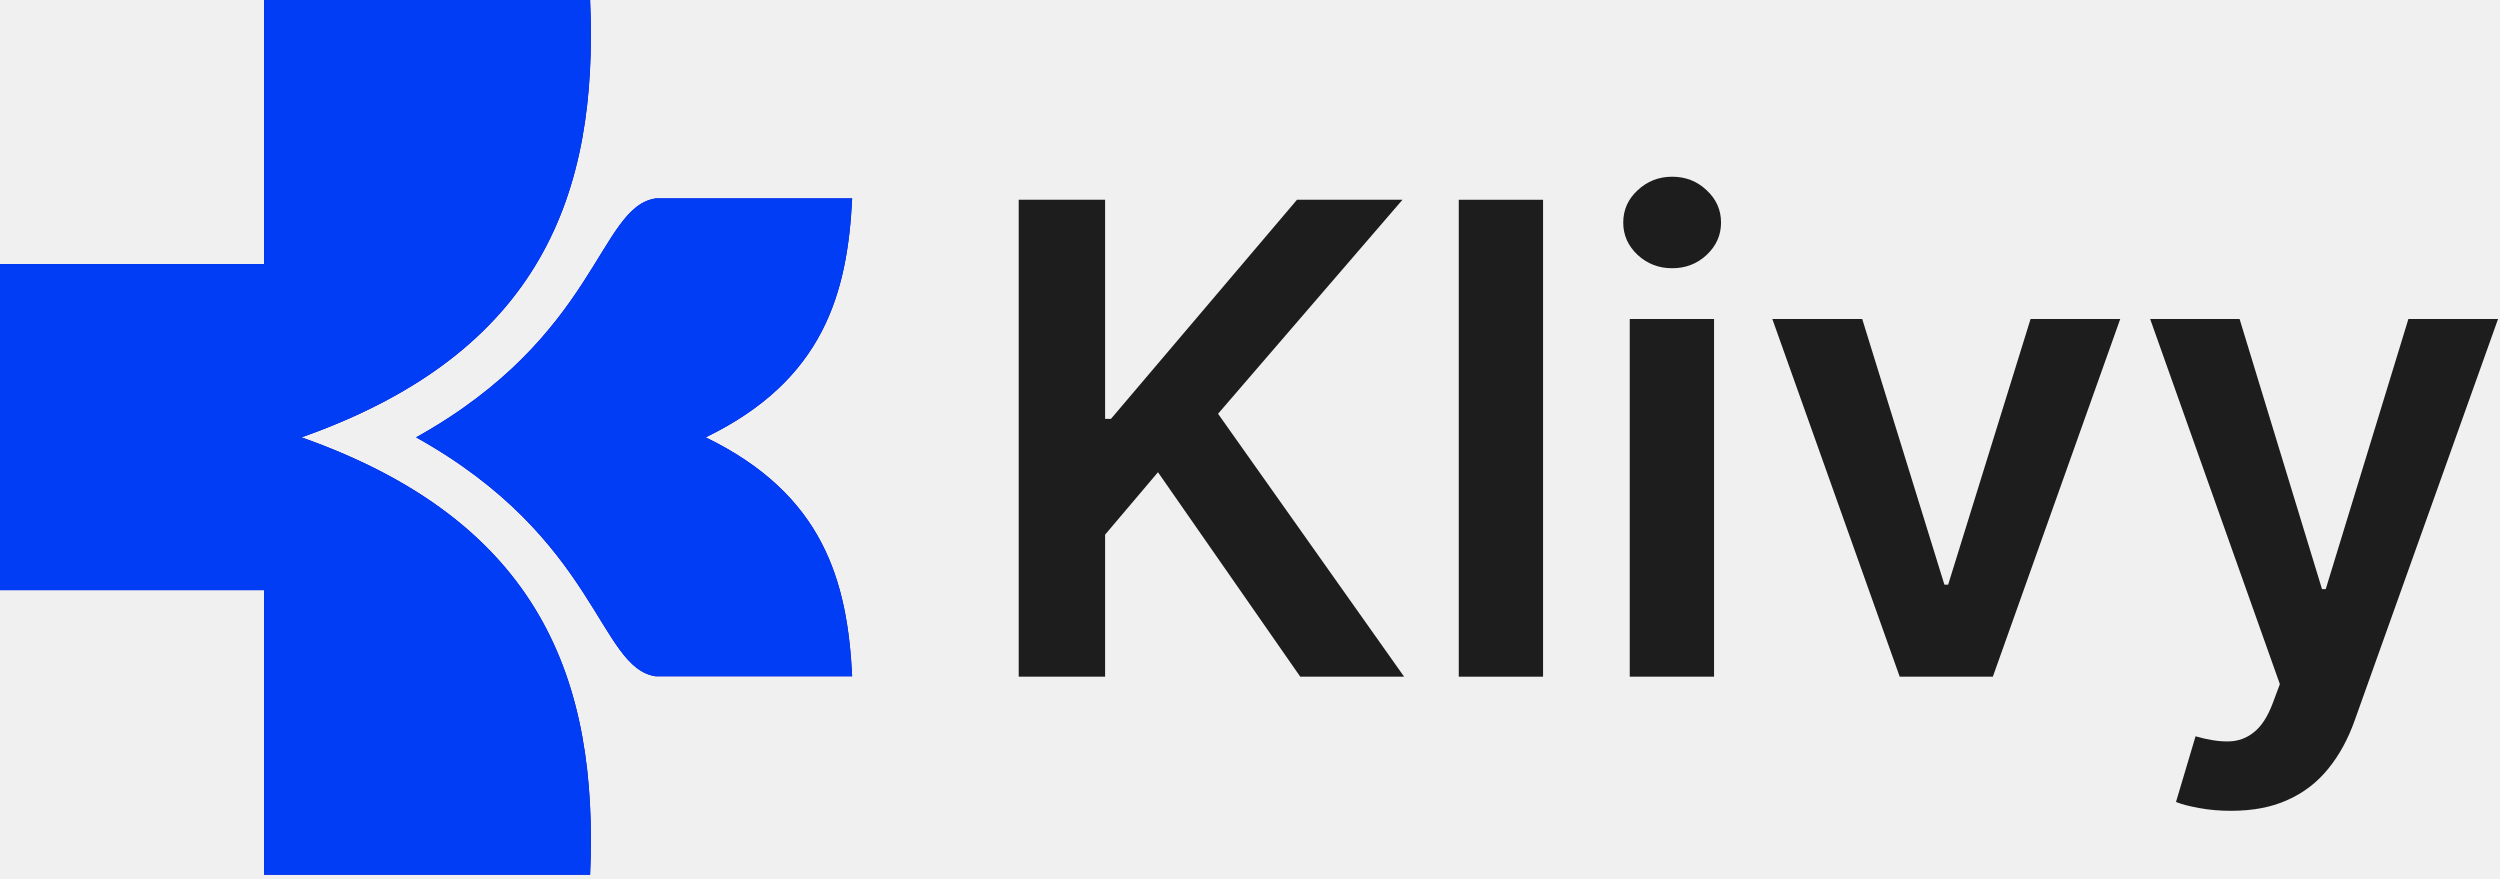
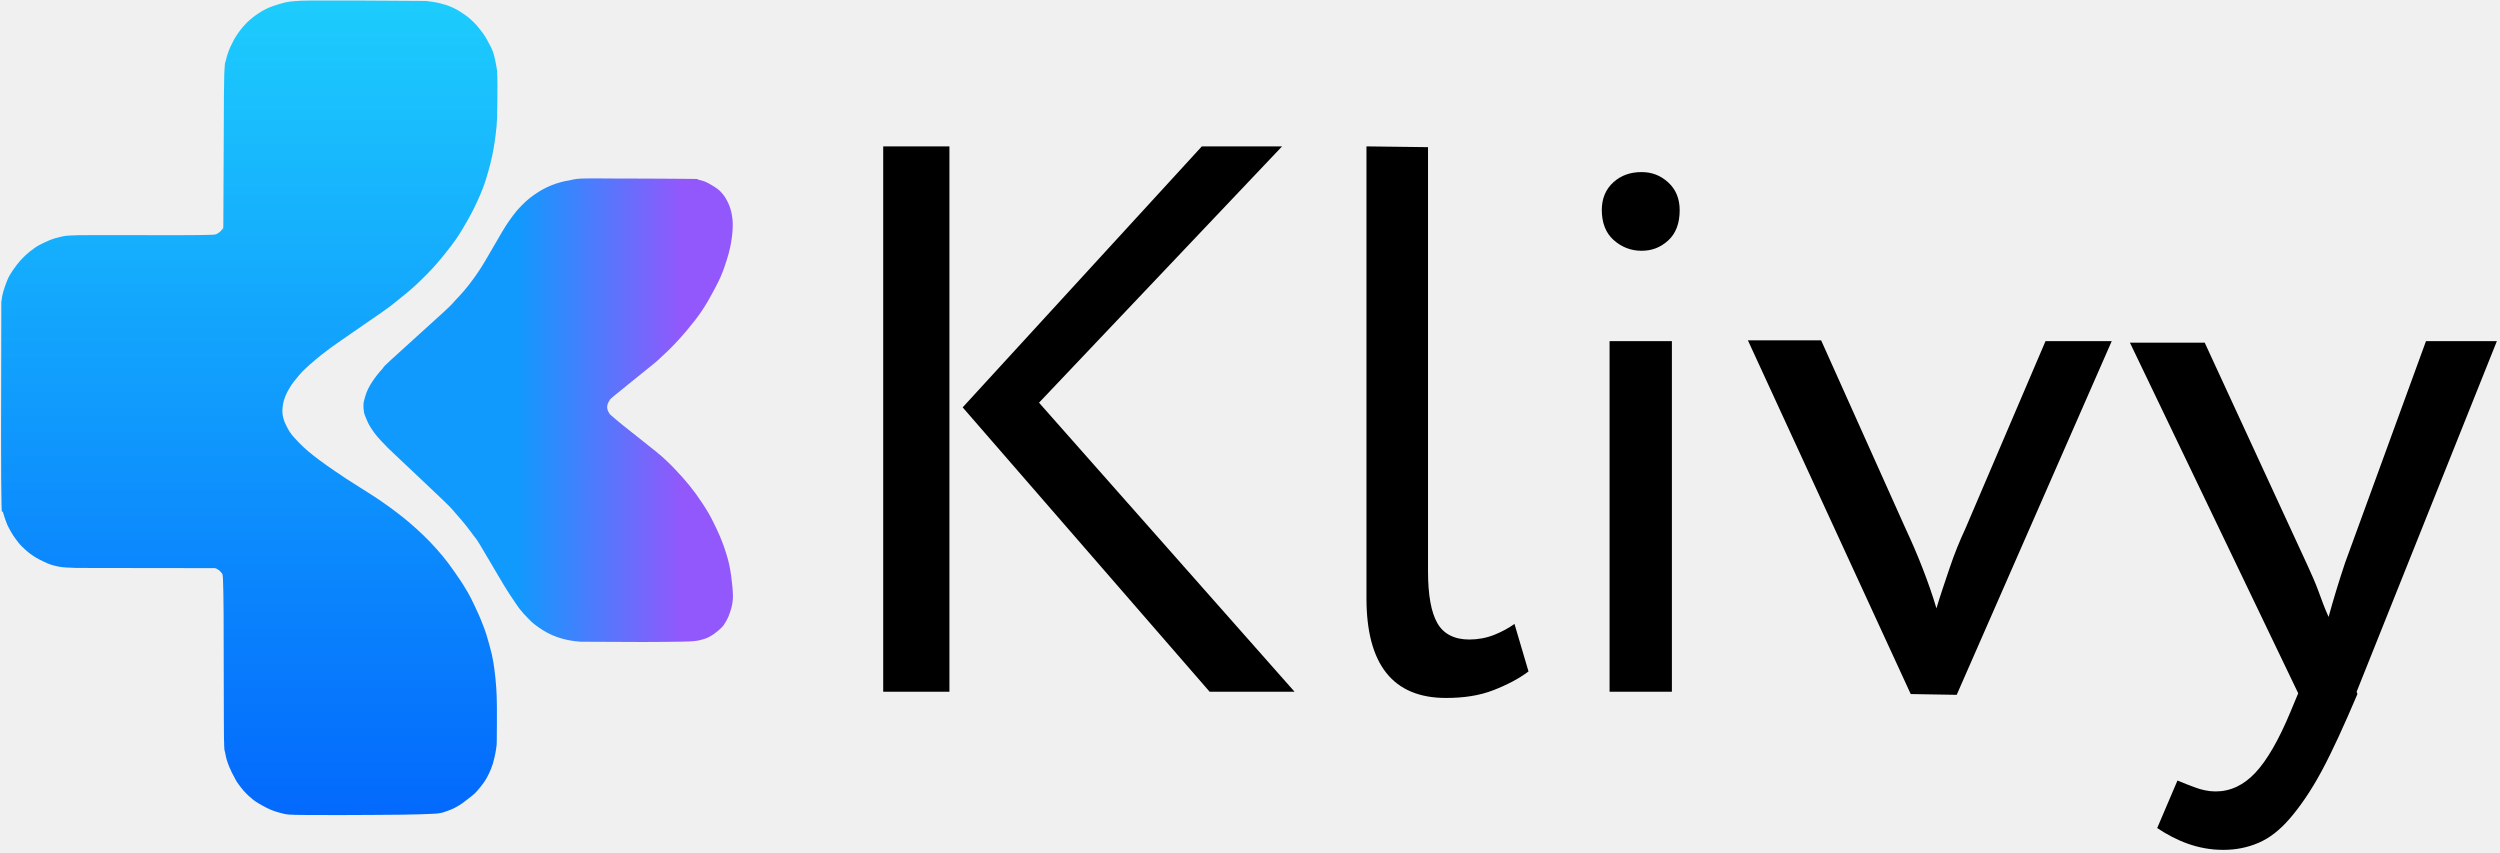
- <svg xmlns="http://www.w3.org/2000/svg" width="481" height="169" viewBox="0 0 481 169" fill="none">
-   <path d="M113.536 0C115.175 37.292 104.117 67.863 58 84.147C104.117 100.433 115.175 131.003 113.536 168.295H50.812V113.536H0V50.812H50.812V0H113.536Z" fill="#0000C9" />
-   <path d="M113.536 0C115.175 37.292 104.117 67.863 58 84.147C104.117 100.433 115.175 131.003 113.536 168.295H50.812V113.536H0V50.812H50.812V0H113.536Z" fill="url(#paint0_linear_9_9)" />
-   <path d="M163.955 38.177C163.056 56.462 158.465 73.127 135.771 84.146C158.465 95.165 163.056 111.834 163.955 130.119H126.164C115.121 128.486 115.046 103.635 80.063 84.148C115.046 64.661 115.121 39.809 126.164 38.177H163.955Z" fill="#0000C9" />
-   <path d="M163.955 38.177C163.056 56.462 158.465 73.127 135.771 84.146C158.465 95.165 163.056 111.834 163.955 130.119H126.164C115.121 128.486 115.046 103.635 80.063 84.148C115.046 64.661 115.121 39.809 126.164 38.177H163.955Z" fill="url(#paint1_linear_9_9)" />
-   <path d="M429.236 156C427.026 156 424.98 155.821 423.098 155.462C421.246 155.134 419.768 154.746 418.662 154.297L422.426 141.663C424.786 142.35 426.891 142.678 428.743 142.649C430.595 142.619 432.223 142.036 433.627 140.901C435.06 139.796 436.27 137.944 437.256 135.346L438.645 131.627L413.689 61.375H430.894L446.754 113.347H447.471L463.376 61.375H480.626L453.071 138.527C451.787 142.171 450.085 145.292 447.964 147.891C445.843 150.519 443.245 152.52 440.168 153.894C437.121 155.298 433.477 156 429.236 156Z" fill="#1D1D1D" />
-   <path d="M407.932 61.375L383.424 130.193H365.503L340.995 61.375H358.29L374.105 112.496H374.822L390.682 61.375H407.932Z" fill="#1D1D1D" />
-   <path d="M313.564 130.193V61.375H329.783V130.193H313.564ZM321.719 51.608C319.15 51.608 316.94 50.757 315.088 49.054C313.236 47.322 312.31 45.246 312.31 42.826C312.31 40.377 313.236 38.301 315.088 36.599C316.94 34.866 319.15 34 321.719 34C324.317 34 326.528 34.866 328.35 36.599C330.201 38.301 331.127 40.377 331.127 42.826C331.127 45.246 330.201 47.322 328.35 49.054C326.528 50.757 324.317 51.608 321.719 51.608Z" fill="#1D1D1D" />
-   <path d="M296.886 38.435V130.193H280.667V38.435H296.886Z" fill="#1D1D1D" />
-   <path d="M196 130.193V38.435H212.622V80.596H213.742L249.54 38.435H269.836L234.352 79.61L270.15 130.193H250.167L222.793 90.856L212.622 102.863V130.193H196Z" fill="#1D1D1D" />
+ <svg xmlns="http://www.w3.org/2000/svg" width="783" height="267" viewBox="0 0 783 267" fill="none">
+   <g clip-path="url(#clip0_46_10)">
+     <path d="M325.42 126.122L405.452 216.646H378.856L301.508 127.586L376.416 45.846H401.548L325.42 126.122ZM276.62 45.846H297.36V216.646H276.62V45.846ZM427.978 45.846L447.254 46.09V178.826C447.254 186.39 448.23 191.758 450.182 195.174C452.134 198.59 455.55 200.298 460.186 200.298C462.87 200.298 465.554 199.81 467.994 198.834C470.434 197.858 472.63 196.638 474.338 195.418L478.73 210.302C475.802 212.498 472.142 214.45 467.75 216.158C463.358 217.866 458.478 218.598 452.866 218.598C436.274 218.598 427.978 208.106 427.978 187.366V45.846ZM504.116 106.846H523.636V216.646H504.116V106.846ZM501.676 65.61V65.854C501.676 62.194 502.896 59.266 505.336 57.07C507.776 54.874 510.704 53.898 514.12 53.898C517.292 53.898 519.976 54.874 522.416 57.07C524.856 59.266 526.076 62.194 526.076 65.854C526.076 70.002 524.856 73.174 522.416 75.37C519.976 77.566 517.292 78.542 514.12 78.542C510.704 78.542 507.776 77.322 505.336 75.126C502.896 72.93 501.676 69.758 501.676 65.61ZM612.837 217.622L598.441 217.378L547.445 106.602H570.381L596.977 165.894C598.685 169.554 600.393 173.458 602.101 177.85C603.809 182.242 605.273 186.39 606.493 190.538C607.713 186.39 609.177 182.242 610.641 177.85C612.105 173.458 613.813 169.31 615.521 165.65L640.653 106.846H661.393L612.837 217.622ZM738.1 216.646L738.344 217.378C734.196 227.138 730.536 235.19 727.12 241.534C723.704 247.878 720.288 252.758 717.116 256.418C713.944 260.078 710.772 262.518 707.356 263.982C703.94 265.446 700.28 266.178 696.376 266.178C692.228 266.178 688.568 265.446 685.152 264.226C681.736 263.006 678.564 261.298 675.636 259.346L681.98 244.462C683.688 245.194 685.64 245.926 687.592 246.658C689.544 247.39 691.74 247.878 693.936 247.878C698.572 247.878 702.72 245.926 706.38 242.022C710.04 238.118 713.7 231.774 717.36 222.99L719.8 217.134L667.096 107.334H690.52L722.728 177.118C723.948 179.802 725.168 182.486 726.144 185.17C727.12 187.854 728.096 190.538 729.316 193.222C730.78 187.854 732.488 182.242 734.44 176.386L759.816 106.846H782.02L738.1 216.646Z" fill="black" />
+     <g clip-path="url(#clip1_46_10)">
+       <path d="M112.311 0.165C116.143 0.185 127.845 0.244 131.461 0.28C135.078 0.317 133.131 0.295 134.012 0.381C134.892 0.467 135.939 0.64 136.744 0.793C137.547 0.948 138.176 1.123 138.834 1.31C139.492 1.496 139.939 1.603 140.689 1.912C141.441 2.22 142.392 2.609 143.344 3.16C144.293 3.71 145.655 4.671 146.395 5.214C147.136 5.757 147.319 5.983 147.787 6.42C148.255 6.857 148.603 7.142 149.202 7.835C149.8 8.528 150.824 9.811 151.378 10.58C151.934 11.348 152.141 11.767 152.53 12.444C152.918 13.12 153.416 14.062 153.704 14.639C153.993 15.216 154.074 15.4 154.262 15.908C154.448 16.416 154.618 16.821 154.827 17.686C155.038 18.548 155.378 20.226 155.523 21.087C155.668 21.95 155.653 21.973 155.698 22.855C155.742 23.738 155.792 24.087 155.792 26.382C155.79 28.675 155.775 34.042 155.691 36.618C155.605 39.197 155.478 40.117 155.28 41.846C155.084 43.573 154.791 45.417 154.509 46.987C154.225 48.557 153.96 49.753 153.581 51.266C153.201 52.777 152.647 54.71 152.23 56.056C151.813 57.404 151.526 58.195 151.076 59.345C150.626 60.495 150.12 61.678 149.531 62.954C148.943 64.231 148.315 65.562 147.548 67.005C146.78 68.449 145.723 70.281 144.925 71.616C144.127 72.95 143.593 73.819 142.762 75.01C141.929 76.201 140.89 77.544 139.929 78.763C138.969 79.982 137.97 81.203 136.996 82.324C136.021 83.447 135.207 84.341 134.084 85.494C132.961 86.649 131.426 88.162 130.261 89.247C129.095 90.332 128.221 91.061 127.092 92.005C125.964 92.948 124.724 93.951 123.491 94.908C122.258 95.863 122.462 95.787 119.689 97.737C116.916 99.688 109.717 104.612 106.852 106.611C103.986 108.61 103.826 108.732 102.493 109.735C101.159 110.736 100.013 111.645 98.846 112.623C97.677 113.603 96.344 114.793 95.484 115.609C94.621 116.424 94.259 116.858 93.68 117.516C93.101 118.172 92.485 118.925 92.01 119.551C91.537 120.178 91.199 120.686 90.836 121.273C90.473 121.859 90.124 122.474 89.834 123.07C89.543 123.665 89.294 124.262 89.097 124.848C88.899 125.433 88.755 125.956 88.646 126.58C88.536 127.203 88.454 128.003 88.44 128.591C88.425 129.176 88.495 129.651 88.561 130.098C88.627 130.545 88.719 130.873 88.839 131.273C88.958 131.673 88.989 131.87 89.28 132.495C89.57 133.12 90.091 134.252 90.579 135.02C91.065 135.789 91.463 136.28 92.201 137.108C92.94 137.936 94.034 139.078 95.009 139.99C95.983 140.902 96.851 141.636 98.049 142.583C99.246 143.528 100.458 144.439 102.196 145.668C103.935 146.896 106.135 148.419 108.482 149.96C110.829 151.499 114.354 153.666 116.278 154.91C118.202 156.153 118.692 156.483 120.029 157.42C121.366 158.357 122.93 159.484 124.301 160.531C125.669 161.579 126.85 162.507 128.241 163.701C129.634 164.896 131.234 166.319 132.655 167.698C134.074 169.077 135.451 170.497 136.763 171.974C138.076 173.452 139.296 174.933 140.528 176.559C141.759 178.186 143.279 180.445 144.151 181.732C145.024 183.019 145.207 183.357 145.759 184.284C146.313 185.209 146.776 185.922 147.47 187.289C148.165 188.655 149.289 191.068 149.922 192.485C150.555 193.9 150.865 194.732 151.269 195.784C151.673 196.835 151.891 197.292 152.347 198.794C152.802 200.295 153.589 203.007 154.003 204.793C154.417 206.581 154.596 207.786 154.83 209.517C155.065 211.249 155.277 213.221 155.409 215.185C155.543 217.151 155.597 218.489 155.627 221.31C155.656 224.13 155.612 230.034 155.587 232.111C155.562 234.187 155.539 233.191 155.477 233.77C155.414 234.35 155.391 234.697 155.21 235.591C155.027 236.483 154.73 238.004 154.382 239.126C154.034 240.247 153.587 241.343 153.124 242.319C152.661 243.297 152.212 244.096 151.602 244.99C150.992 245.884 150.087 246.981 149.469 247.68C148.852 248.379 148.694 248.526 147.897 249.186C147.101 249.844 145.477 251.068 144.691 251.637C143.903 252.205 143.654 252.318 143.175 252.595C142.697 252.873 142.363 253.057 141.823 253.3C141.283 253.541 140.607 253.818 139.937 254.047C139.268 254.275 138.653 254.525 137.804 254.67C136.955 254.814 136.848 254.83 134.844 254.913C132.841 254.994 130.538 255.099 125.786 255.16C121.034 255.221 111.373 255.264 106.336 255.279C101.301 255.292 98.213 255.273 95.571 255.248C92.928 255.221 91.779 255.231 90.485 255.124C89.192 255.015 88.653 254.809 87.811 254.598C86.97 254.387 86.168 254.128 85.433 253.852C84.698 253.579 84.152 253.331 83.398 252.952C82.645 252.571 81.57 251.965 80.912 251.573C80.254 251.179 79.969 250.986 79.45 250.588C78.929 250.19 78.329 249.687 77.794 249.188C77.262 248.688 76.752 248.163 76.249 247.588C75.747 247.012 75.18 246.278 74.781 245.732C74.382 245.186 74.215 244.935 73.854 244.31C73.493 243.683 72.965 242.685 72.617 241.979C72.269 241.273 72.037 240.757 71.767 240.077C71.496 239.398 71.206 238.639 70.993 237.902C70.782 237.165 70.629 236.368 70.499 235.655C70.37 234.941 70.283 235.477 70.217 233.618C70.149 231.759 70.133 231.309 70.103 224.5C70.072 217.692 70.07 199.716 70.034 192.769C69.996 185.819 69.931 184.927 69.879 182.809C69.824 180.691 69.809 180.645 69.711 180.063C69.612 179.479 69.434 179.53 69.284 179.314C69.133 179.099 68.985 178.926 68.815 178.773C68.644 178.619 68.505 178.515 68.258 178.392C68.011 178.268 67.894 178.106 67.332 178.031C66.768 177.955 71.414 177.961 64.878 177.938C58.343 177.915 35.164 177.912 28.121 177.892C21.079 177.872 24.11 177.864 22.624 177.818C21.139 177.77 20.2 177.735 19.208 177.608C18.215 177.481 17.389 177.252 16.674 177.059C15.957 176.868 15.63 176.755 14.911 176.454C14.192 176.152 13.119 175.644 12.357 175.245C11.597 174.845 10.981 174.478 10.349 174.059C9.716 173.641 9.17 173.237 8.569 172.732C7.967 172.228 7.23 171.527 6.74 171.032C6.249 170.537 6.059 170.316 5.627 169.763C5.194 169.209 4.62 168.449 4.143 167.711C3.665 166.974 3.136 166.05 2.767 165.341C2.397 164.63 2.234 164.282 1.924 163.454C1.616 162.624 1.154 161.263 0.912 160.366C0.671 159.469 0.57 162.022 0.475 158.072C0.378 154.123 0.346 146.73 0.335 136.67C0.323 126.611 0.384 104.782 0.407 97.717C0.43 90.651 0.369 95.347 0.475 94.278C0.579 93.211 0.73 92.394 1.03 91.309C1.331 90.224 1.941 88.62 2.277 87.767C2.613 86.916 2.768 86.704 3.05 86.195C3.332 85.689 3.593 85.278 3.967 84.727C4.341 84.175 4.874 83.433 5.297 82.887C5.719 82.341 6.077 81.917 6.503 81.448C6.928 80.981 7.376 80.523 7.846 80.079C8.316 79.637 8.819 79.195 9.32 78.791C9.822 78.387 10.333 78.006 10.85 77.654C11.368 77.303 11.629 77.094 12.428 76.681C13.226 76.269 14.659 75.57 15.643 75.18C16.626 74.791 17.332 74.581 18.329 74.347C19.327 74.115 19.707 73.902 21.63 73.783C23.551 73.666 24.047 73.659 29.857 73.64C35.667 73.62 50.65 73.674 56.491 73.663C62.331 73.651 63.096 73.607 64.9 73.57C66.702 73.532 66.756 73.527 67.31 73.443C67.864 73.359 67.953 73.212 68.222 73.067C68.492 72.92 68.725 72.747 68.927 72.567C69.132 72.388 69.288 72.206 69.444 71.99C69.599 71.774 69.77 71.8 69.856 71.268C69.941 70.735 69.91 75.668 69.956 68.792C70.002 61.913 70.067 37.956 70.134 30.001C70.2 22.044 70.263 22.882 70.36 21.052C70.457 19.221 70.566 19.711 70.721 19.015C70.876 18.319 71.051 17.592 71.288 16.876C71.524 16.162 71.838 15.405 72.138 14.725C72.438 14.044 72.751 13.417 73.086 12.797C73.42 12.175 73.732 11.626 74.147 10.997C74.563 10.37 75.092 9.643 75.582 9.031C76.073 8.419 76.624 7.815 77.089 7.33C77.554 6.845 77.862 6.557 78.371 6.125C78.883 5.691 79.55 5.161 80.15 4.732C80.749 4.302 81.357 3.904 81.966 3.546C82.574 3.188 83.186 2.872 83.802 2.588C84.419 2.304 84.764 2.148 85.667 1.846C86.572 1.544 88.115 1.028 89.228 0.779C90.34 0.529 91.054 0.452 92.34 0.351C93.626 0.249 94.259 0.196 96.946 0.165C99.634 0.134 105.909 0.165 108.469 0.165C111.03 0.165 108.479 0.145 112.311 0.165Z" fill="url(#paint0_linear_46_10)" />
+       <path d="M197.211 55.917C201.061 55.936 213.028 55.969 216.596 56.026C220.164 56.083 217.929 56.12 218.619 56.257C219.306 56.396 220.048 56.589 220.726 56.853C221.403 57.118 222.035 57.473 222.684 57.846C223.332 58.217 224.106 58.71 224.615 59.083C225.125 59.454 225.352 59.665 225.741 60.078C226.13 60.49 226.584 61.019 226.95 61.557C227.316 62.093 227.647 62.692 227.939 63.296C228.231 63.901 228.488 64.518 228.702 65.181C228.915 65.843 229.085 66.496 229.217 67.268C229.349 68.04 229.466 68.881 229.495 69.811C229.523 70.743 229.484 71.786 229.39 72.856C229.294 73.927 229.131 75.124 228.928 76.237C228.725 77.351 228.501 78.344 228.176 79.537C227.85 80.729 227.374 82.228 226.973 83.391C226.572 84.554 226.242 85.44 225.776 86.516C225.308 87.591 224.841 88.543 224.165 89.841C223.489 91.139 222.455 93.036 221.72 94.304C220.985 95.573 220.404 96.477 219.751 97.448C219.1 98.421 218.589 99.119 217.804 100.139C217.021 101.16 215.9 102.547 215.047 103.568C214.195 104.587 213.554 105.32 212.688 106.263C211.823 107.207 210.817 108.269 209.854 109.227C208.893 110.184 207.841 111.167 206.918 112.01C205.994 112.854 206.746 112.297 204.317 114.289C201.89 116.28 194.598 122.087 192.354 123.964C190.112 125.842 191.172 125.188 190.857 125.557C190.544 125.925 190.578 125.946 190.471 126.176C190.364 126.405 190.268 126.674 190.219 126.933C190.17 127.192 190.148 127.459 190.173 127.733C190.196 128.005 190.252 128.285 190.362 128.572C190.475 128.859 190.674 129.207 190.842 129.453C191.01 129.701 190.702 129.46 191.375 130.054C192.049 130.647 192.572 131.151 194.885 133.018C197.197 134.885 203.01 139.441 205.254 141.259C207.496 143.075 207.379 143.037 208.34 143.918C209.3 144.798 210.134 145.636 211.02 146.547C211.903 147.457 212.83 148.459 213.651 149.379C214.472 150.299 215.232 151.193 215.944 152.073C216.657 152.95 217.245 153.711 217.928 154.649C218.61 155.588 219.362 156.675 220.038 157.704C220.713 158.733 221.397 159.817 221.977 160.828C222.559 161.838 222.975 162.657 223.524 163.766C224.073 164.873 224.747 166.271 225.27 167.474C225.792 168.676 226.249 169.834 226.661 170.979C227.073 172.124 227.449 173.334 227.743 174.342C228.038 175.35 228.221 176.054 228.425 177.026C228.631 177.998 228.816 179.043 228.978 180.17C229.139 181.296 229.298 182.71 229.395 183.789C229.49 184.868 229.548 185.861 229.555 186.644C229.561 187.429 229.522 187.843 229.433 188.495C229.344 189.146 229.245 189.765 229.021 190.557C228.796 191.348 228.429 192.46 228.089 193.25C227.748 194.04 227.324 194.748 226.976 195.299C226.628 195.85 226.478 196.073 226.002 196.551C225.525 197.031 224.683 197.734 224.116 198.176C223.55 198.618 223.092 198.918 222.602 199.207C222.111 199.495 221.68 199.706 221.169 199.908C220.658 200.107 220.142 200.261 219.535 200.407C218.929 200.553 218.579 200.689 217.532 200.784C216.484 200.878 215.954 200.92 213.25 200.97C210.545 201.018 206.255 201.067 201.302 201.072C196.349 201.077 186.874 201.019 183.533 200.995C180.193 200.972 182.073 200.993 181.26 200.929C180.445 200.863 179.553 200.764 178.655 200.604C177.756 200.442 176.808 200.241 175.865 199.964C174.92 199.687 173.948 199.357 172.995 198.938C172.042 198.52 171.07 198.012 170.147 197.453C169.226 196.894 168.197 196.16 167.458 195.584C166.721 195.009 166.292 194.56 165.72 194.001C165.147 193.44 164.484 192.732 164.019 192.221C163.556 191.711 163.346 191.471 162.937 190.938C162.528 190.407 162.429 190.332 161.562 189.031C160.693 187.729 159.585 186.174 157.729 183.129C155.871 180.084 151.975 173.313 150.417 170.763C148.86 168.213 149.124 168.845 148.384 167.825C147.645 166.804 146.905 165.79 145.982 164.642C145.057 163.494 144.039 162.265 142.844 160.939C141.647 159.611 142.033 159.807 138.805 156.681C135.575 153.554 126.475 145.036 123.473 142.181C120.47 139.325 121.664 140.444 120.785 139.546C119.908 138.649 118.921 137.636 118.205 136.793C117.49 135.952 116.982 135.22 116.494 134.496C116.006 133.77 115.656 133.207 115.279 132.444C114.901 131.678 114.444 130.496 114.227 129.907C114.011 129.32 114.045 129.285 113.979 128.917C113.915 128.551 113.856 128.104 113.836 127.706C113.815 127.309 113.829 126.888 113.856 126.537C113.882 126.184 113.841 126.189 113.996 125.593C114.149 124.998 114.439 123.822 114.779 122.964C115.117 122.106 115.521 121.305 116.03 120.444C116.54 119.581 117.208 118.624 117.839 117.791C118.471 116.958 119.062 116.282 119.818 115.449C120.573 114.616 119.186 115.738 122.368 112.793C125.549 109.849 135.552 100.882 138.903 97.783C142.257 94.684 141.372 95.362 142.483 94.195C143.594 93.031 144.638 91.901 145.574 90.794C146.509 89.687 147.329 88.597 148.099 87.556C148.868 86.517 149.492 85.628 150.192 84.554C150.895 83.48 151.145 83.085 152.311 81.117C153.477 79.147 155.999 74.723 157.188 72.739C158.375 70.756 158.642 70.354 159.437 69.214C160.23 68.074 161.073 66.918 161.948 65.897C162.823 64.876 163.801 63.904 164.692 63.09C165.582 62.276 166.398 61.641 167.287 61.011C168.174 60.379 169.097 59.812 170.017 59.309C170.935 58.807 171.86 58.372 172.798 57.994C173.738 57.618 174.734 57.301 175.651 57.052C176.566 56.802 177.177 56.684 178.294 56.495C179.41 56.305 179.817 56.013 182.351 55.917C184.885 55.822 191.019 55.917 193.495 55.917C195.971 55.917 193.36 55.899 197.211 55.917Z" fill="url(#paint1_linear_46_10)" />
+     </g>
+   </g>
  <defs>
-     <linearGradient id="paint0_linear_9_9" x1="56.845" y1="0" x2="56.845" y2="168.295" gradientUnits="userSpaceOnUse">
-       <stop stop-color="#013DF5" />
-       <stop offset="1" stop-color="#013DF5" />
+     <linearGradient id="paint0_linear_46_10" x1="78.062" y1="0.151" x2="78.062" y2="255.283" gradientUnits="userSpaceOnUse">
+       <stop stop-color="#1DCCFD" />
+       <stop offset="1" stop-color="#0369FD" />
    </linearGradient>
-     <linearGradient id="paint1_linear_9_9" x1="122.009" y1="38.177" x2="122.009" y2="130.118" gradientUnits="userSpaceOnUse">
-       <stop stop-color="#013DF5" />
-       <stop offset="1" stop-color="#013DF5" />
+     <linearGradient id="paint1_linear_46_10" x1="113.678" y1="128" x2="213.477" y2="128" gradientUnits="userSpaceOnUse">
+       <stop offset="0.483" stop-color="#109AFD" />
+       <stop offset="1" stop-color="#9258FC" />
    </linearGradient>
+     <clipPath id="clip0_46_10">
+       <rect width="783" height="267" fill="white" />
+     </clipPath>
+     <clipPath id="clip1_46_10">
+       <rect width="230" height="256" fill="white" />
+     </clipPath>
  </defs>
</svg>
